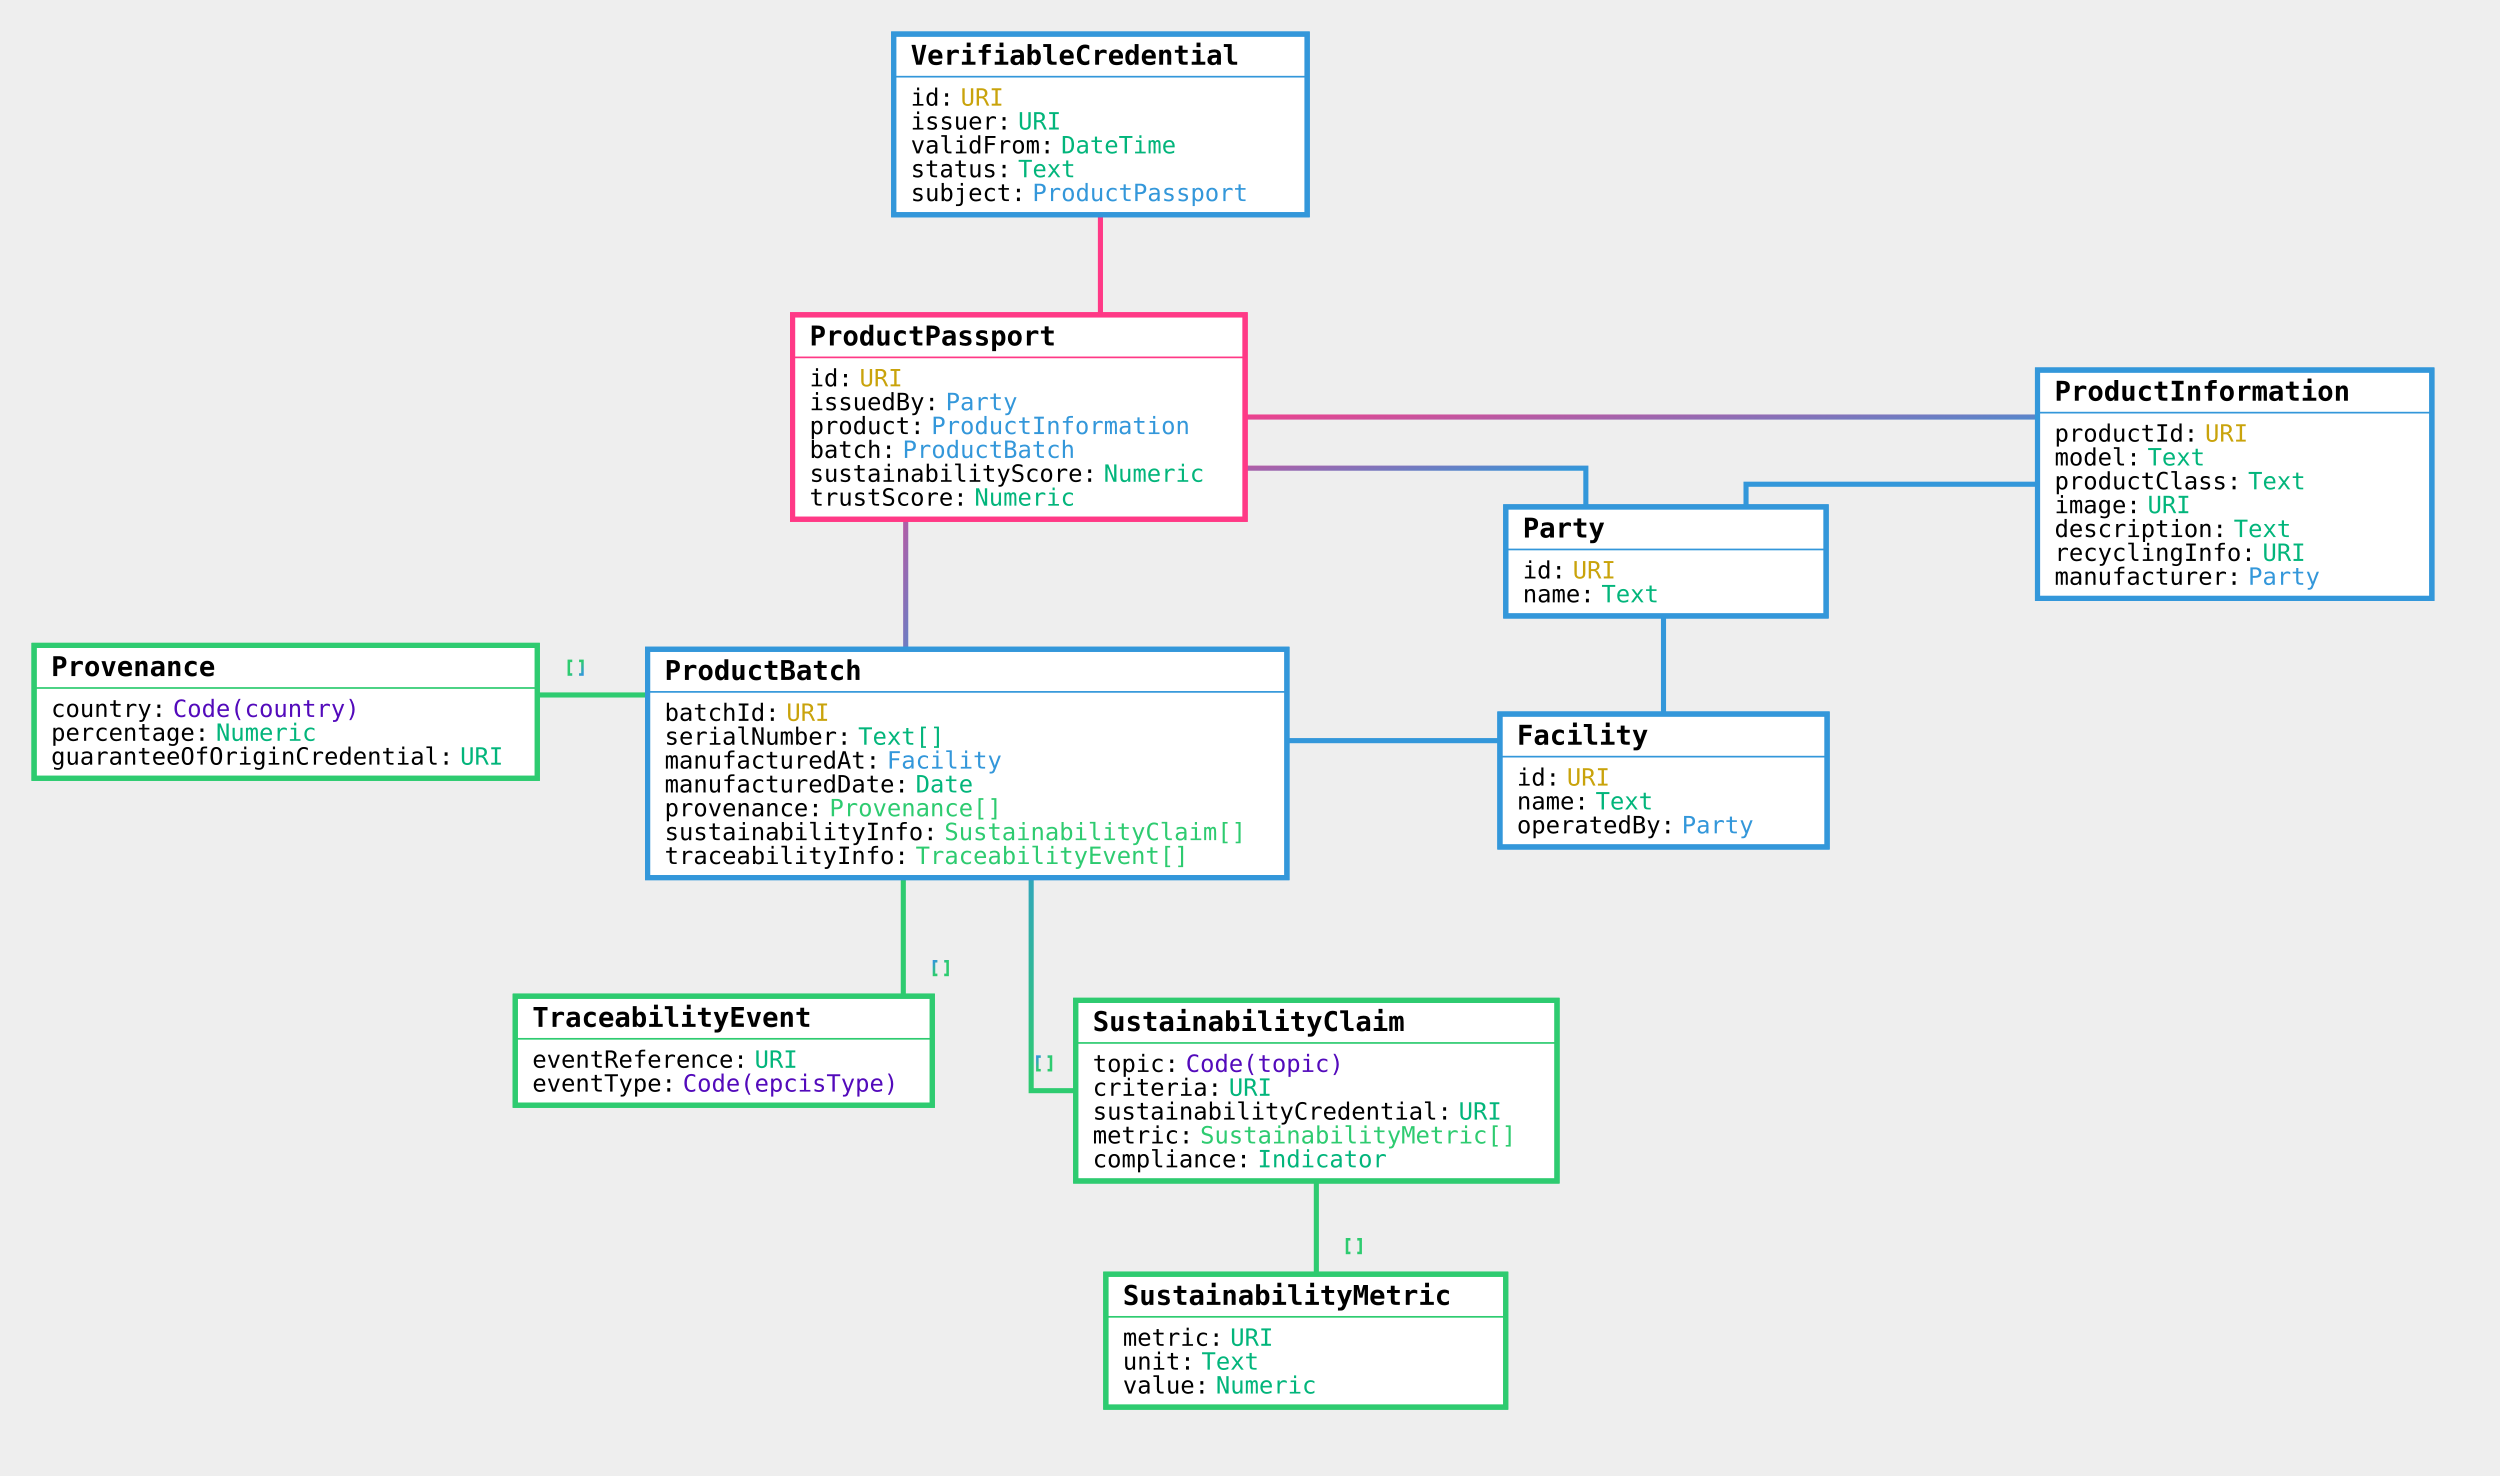
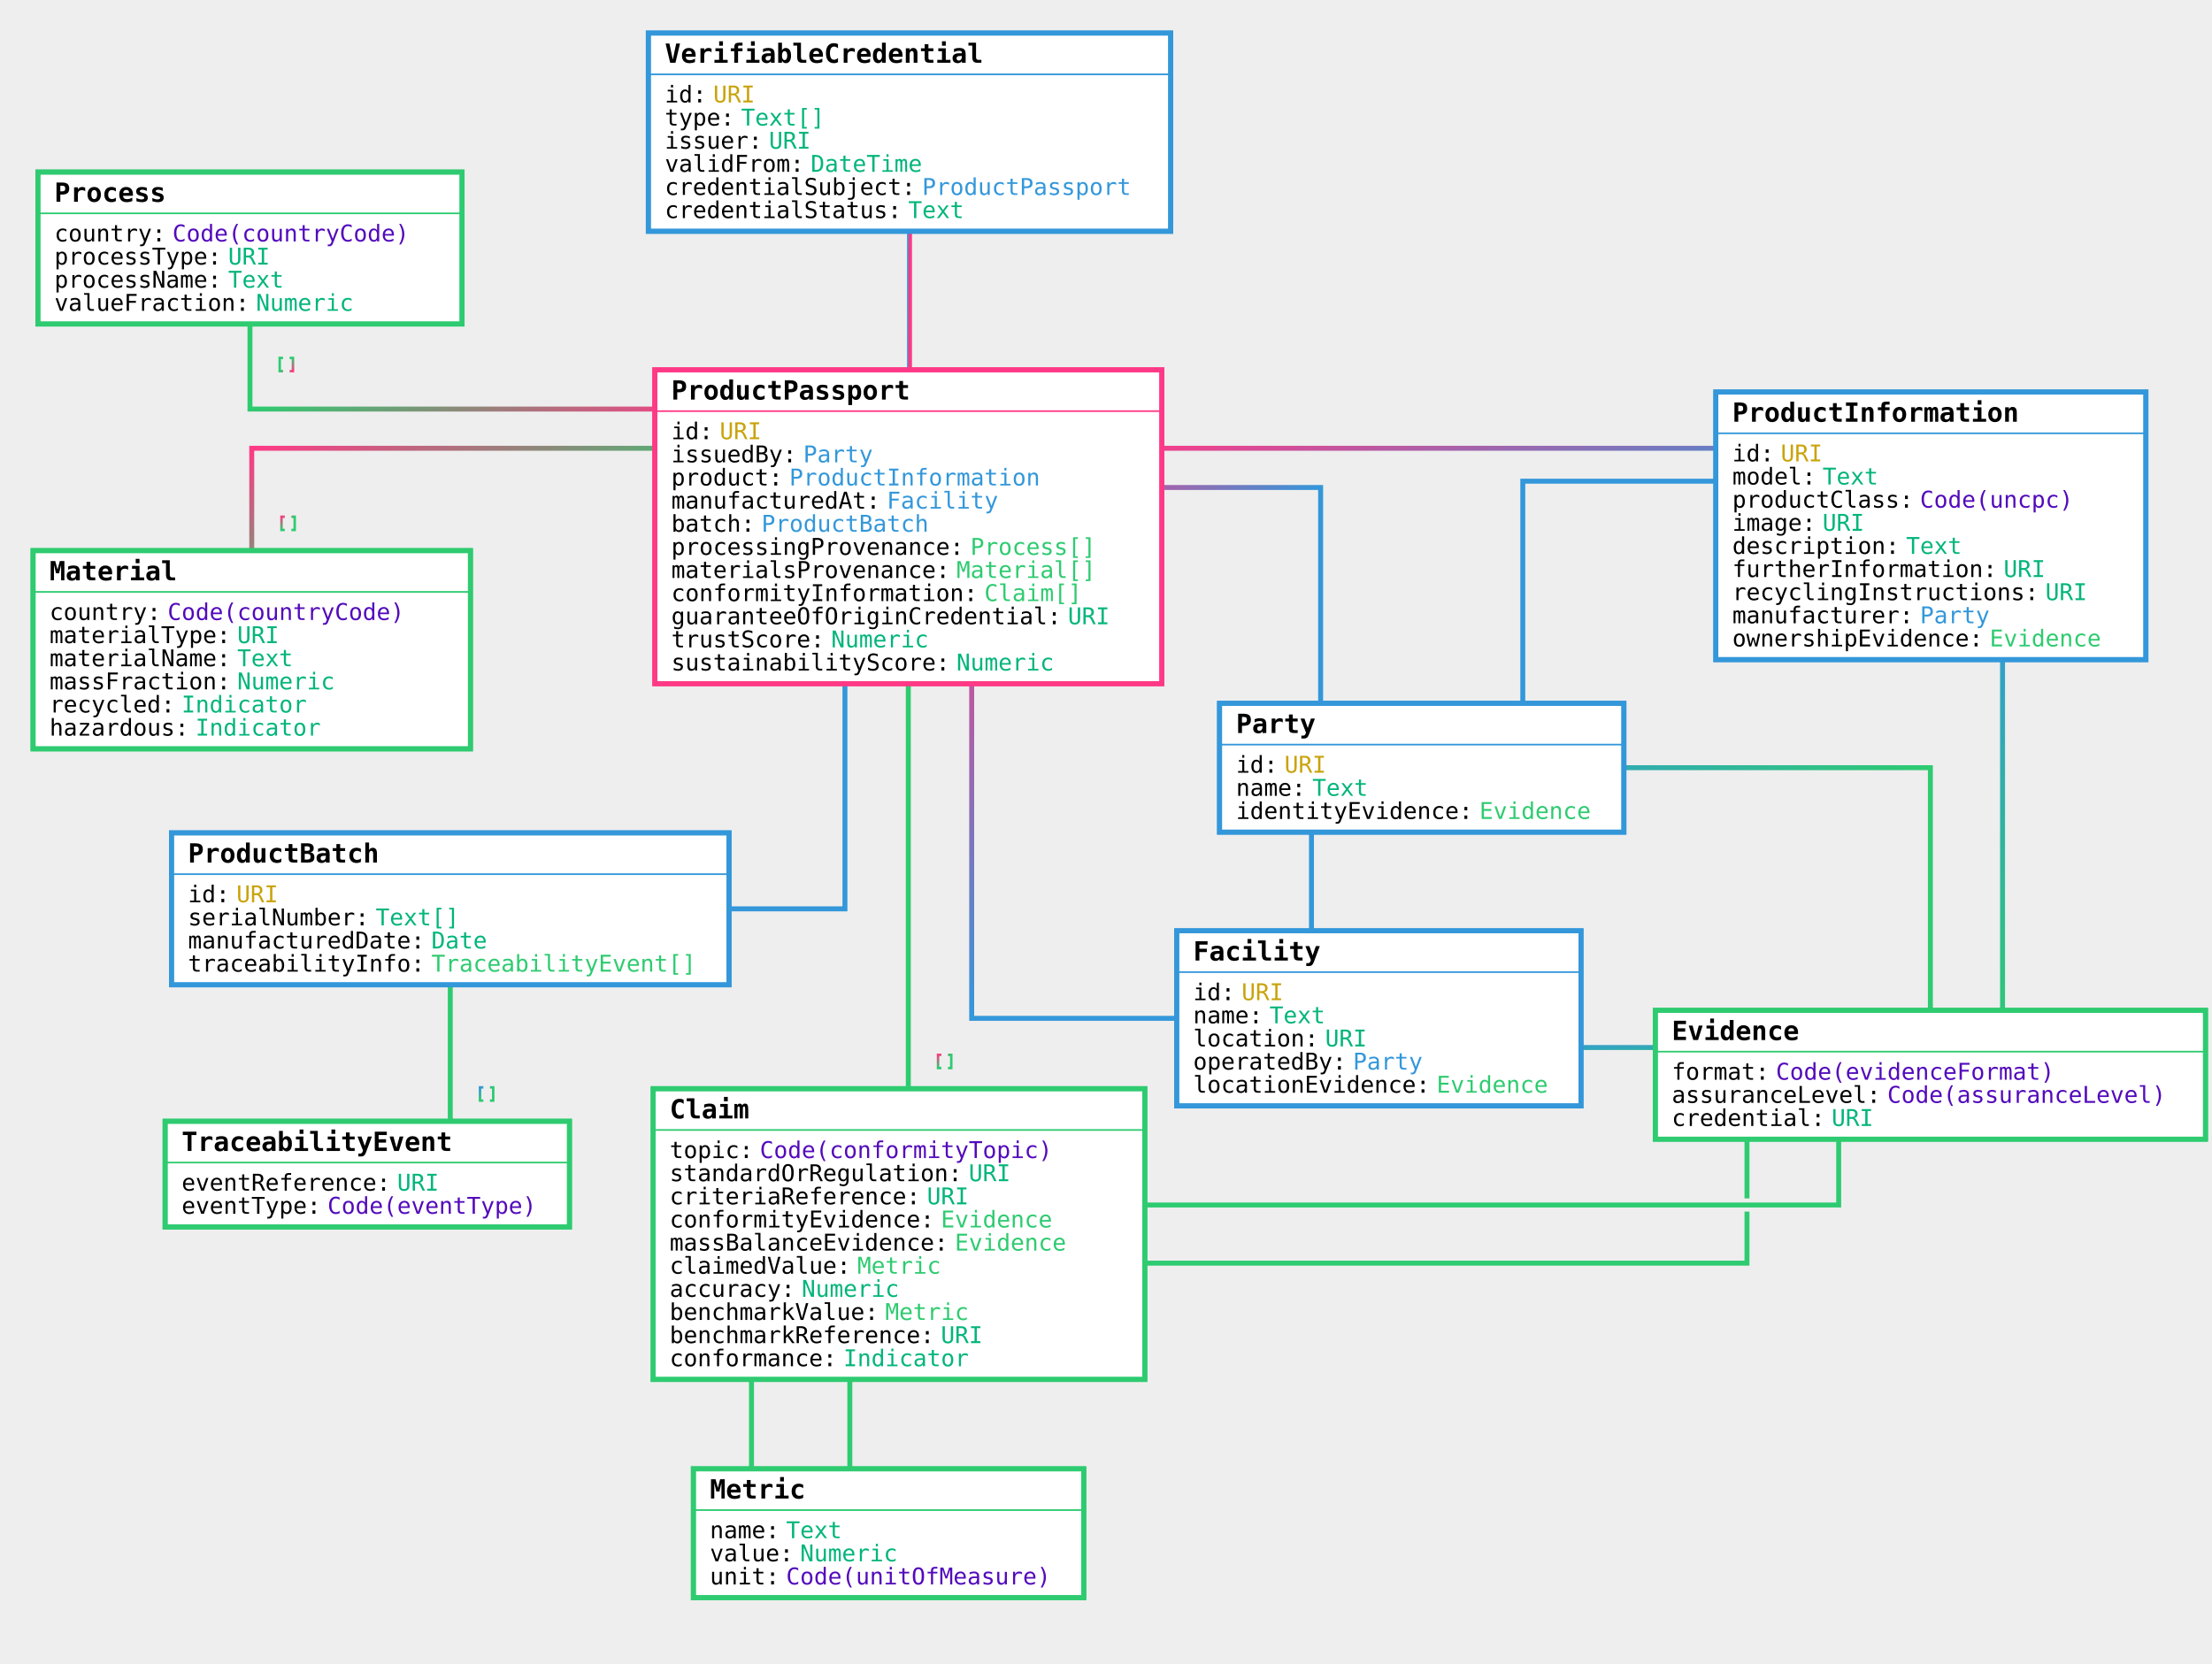
- <svg xmlns="http://www.w3.org/2000/svg" viewBox="-167.645 -73 1467 865.714">
+ <svg xmlns="http://www.w3.org/2000/svg" viewBox="-151.289 -80 1338.72 1007.091">
  <rect width="1000%" height="1000%" x="-500%" y="-500%" fill="#EEEEEE" />
-   <path fill="none" stroke="#EEEEEE" stroke-width="8" d="M478.097.01l-.01-.01v171.714h-47.873" />
+   <path fill="none" stroke="#EEEEEE" stroke-width="8" d="M399.167.01l-.01-.01v238.857h-.73" />
  <defs>
    <linearGradient id="a" x1="0%" x2="50%" y1="0%" y2="50%">
      <stop offset="0%" stop-color="#3397DA" />
      <stop offset="100%" stop-color="#FF3986" />
    </linearGradient>
  </defs>
-   <path fill="none" stroke="url(#a)" stroke-width="3" d="M478.097.01l-.01-.01v171.714h-47.873" />
-   <path fill="none" stroke="#EEEEEE" stroke-width="8" d="M430.224 201.724l-.01-.01H762.93v38.715" />
+   <path fill="none" stroke="url(#a)" stroke-width="3" d="M399.167.01l-.01-.01v238.857h-.73" />
+   <path fill="none" stroke="#EEEEEE" stroke-width="8" d="M475.152 215.117l-.01-.01h172.821v150.107" />
  <defs>
    <linearGradient id="b" x1="0%" x2="50%" y1="0%" y2="50%">
      <stop offset="0%" stop-color="#FF3986" />
      <stop offset="100%" stop-color="#3397DA" />
    </linearGradient>
  </defs>
-   <path fill="none" stroke="url(#b)" stroke-width="3" d="M430.224 201.724l-.01-.01H762.93v38.715" />
-   <path fill="none" stroke="#EEEEEE" stroke-width="8" d="M496.618 171.724l-.01-.01h647.052v39.429" />
+   <path fill="none" stroke="url(#b)" stroke-width="3" d="M475.152 215.117l-.01-.01h172.821v150.107" />
+   <path fill="none" stroke="#EEEEEE" stroke-width="8" d="M513.51 191.367l-.01-.01h503.786v46.929" />
  <defs>
    <linearGradient id="c" x1="0%" x2="50%" y1="0%" y2="50%">
      <stop offset="0%" stop-color="#FF3986" />
      <stop offset="100%" stop-color="#3397DA" />
    </linearGradient>
  </defs>
-   <path fill="none" stroke="url(#c)" stroke-width="3" d="M496.618 171.724l-.01-.01h647.052v39.429" />
-   <path fill="none" stroke="#EEEEEE" stroke-width="8" d="M363.83 141.724l-.01-.01V375h36.109" />
+   <path fill="none" stroke="url(#c)" stroke-width="3" d="M513.51 191.367l-.01-.01h503.786v46.929" />
+   <path fill="none" stroke="#EEEEEE" stroke-width="8" d="M436.794 238.867l-.01-.01V536.43h246.422" />
  <defs>
    <linearGradient id="d" x1="0%" x2="50%" y1="0%" y2="50%">
      <stop offset="0%" stop-color="#FF3986" />
      <stop offset="100%" stop-color="#3397DA" />
    </linearGradient>
  </defs>
-   <path fill="none" stroke="url(#d)" stroke-width="3" d="M363.83 141.724l-.01-.01V375h36.109" />
-   <path fill="none" stroke="#EEEEEE" stroke-width="8" d="M808.51 385.01l-.01-.01V272.429h1.429" />
+   <path fill="none" stroke="url(#d)" stroke-width="3" d="M436.794 238.867l-.01-.01V536.43h246.422" />
+   <path fill="none" stroke="#EEEEEE" stroke-width="8" d="M360.08 215.117l-.01-.01v255.036H121.214" />
  <defs>
    <linearGradient id="e" x1="0%" x2="50%" y1="0%" y2="50%">
-       <stop offset="0%" stop-color="#3397DA" />
-       <stop offset="100%" stop-color="#3397DA" />
-     </linearGradient>
-   </defs>
-   <path fill="none" stroke="url(#e)" stroke-width="3" d="M808.51 385.01l-.01-.01V272.429h1.429" />
-   <path fill="none" stroke="#EEEEEE" stroke-width="8" d="M1143.67 211.153l-.01-.01H856.929v45.286" />
-   <defs>
-     <linearGradient id="f" x1="0%" x2="50%" y1="0%" y2="50%">
-       <stop offset="0%" stop-color="#3397DA" />
-       <stop offset="100%" stop-color="#3397DA" />
-     </linearGradient>
-   </defs>
-   <path fill="none" stroke="url(#f)" stroke-width="3" d="M1143.67 211.153l-.01-.01H856.929v45.286" />
-   <path fill="none" stroke="#EEEEEE" stroke-width="8" d="M512.483 361.61l-.01-.01H808.5V385" />
+       <stop offset="0%" stop-color="#FF3986" />
+       <stop offset="100%" stop-color="#3397DA" />
+     </linearGradient>
+   </defs>
+   <path fill="none" stroke="url(#e)" stroke-width="3" d="M360.08 215.117l-.01-.01v255.036H121.214" />
+   <path fill="none" stroke="#EEEEEE" stroke-width="8" d="M283.364 167.617l-.01-.01H0V70.143" />
+   <defs>
+     <linearGradient id="f" x1="100%" x2="50%" y1="100%" y2="50%">
+       <stop offset="0%" stop-color="#FF3986" />
+       <stop offset="100%" stop-color="#2ECB70" />
+     </linearGradient>
+   </defs>
+   <path fill="none" stroke="url(#f)" stroke-width="3" d="M283.364 167.617l-.01-.01H0V70.143" />
+   <path fill="none" stroke="url(#f)" stroke-width="1.5" d="M20.01 136.653l-2.01-.01v8h2M24.01 136.653l1.99-.01v8h-2" />
+   <path fill="none" stroke="#EEEEEE" stroke-width="8" d="M321.721 191.367l-.01-.01H1.07v121.929" />
  <defs>
    <linearGradient id="g" x1="0%" x2="50%" y1="0%" y2="50%">
-       <stop offset="0%" stop-color="#3397DA" />
-       <stop offset="100%" stop-color="#3397DA" />
-     </linearGradient>
-   </defs>
-   <path fill="none" stroke="url(#g)" stroke-width="3" d="M512.483 361.61l-.01-.01H808.5V385" />
-   <path fill="none" stroke="#EEEEEE" stroke-width="8" d="M287.394 334.81l-.01-.01H0v9.914" />
-   <defs>
-     <linearGradient id="h" x1="100%" x2="50%" y1="100%" y2="50%">
-       <stop offset="0%" stop-color="#3397DA" />
-       <stop offset="100%" stop-color="#2ECB70" />
-     </linearGradient>
-   </defs>
-   <path fill="none" stroke="url(#h)" stroke-width="3" d="M287.394 334.81l-.01-.01H0v9.914" />
-   <path fill="none" stroke="url(#h)" stroke-width="1.5" d="M168.155 314.81l-2.01-.01v8h2M172.155 314.81l1.99-.01v8h-2" />
-   <path fill="none" stroke="#EEEEEE" stroke-width="8" d="M437.453 388.41l-.01-.01V567h167.343" />
+       <stop offset="0%" stop-color="#FF3986" />
+       <stop offset="100%" stop-color="#2ECB70" />
+     </linearGradient>
+   </defs>
+   <path fill="none" stroke="url(#g)" stroke-width="3" d="M321.721 191.367l-.01-.01H1.07v121.929" />
+   <path fill="none" stroke="url(#g)" stroke-width="1.5" d="M21.08 232.796l-2.01-.01v8h2M25.08 232.796l1.99-.01v8h-2" />
+   <path fill="none" stroke="#EEEEEE" stroke-width="8" d="M398.437 262.617l-.01-.01V667h-5.64" />
+   <defs>
+     <linearGradient id="h" x1="0%" x2="50%" y1="0%" y2="50%">
+       <stop offset="0%" stop-color="#FF3986" />
+       <stop offset="100%" stop-color="#2ECB70" />
+     </linearGradient>
+   </defs>
+   <path fill="none" stroke="url(#h)" stroke-width="3" d="M398.437 262.617l-.01-.01V667h-5.64" />
+   <path fill="none" stroke="url(#h)" stroke-width="1.5" d="M418.437 558.51l-2.01-.01v8h2M422.437 558.51l1.99-.01v8h-2" />
+   <path fill="none" stroke="#EEEEEE" stroke-width="8" d="M709.153 384.724l-.01-.01H1017v198.857" />
  <defs>
    <linearGradient id="i" x1="0%" x2="50%" y1="0%" y2="50%">
      <stop offset="0%" stop-color="#3397DA" />
      <stop offset="100%" stop-color="#2ECB70" />
    </linearGradient>
  </defs>
-   <path fill="none" stroke="url(#i)" stroke-width="3" d="M437.453 388.41l-.01-.01V567h167.343" />
-   <path fill="none" stroke="url(#i)" stroke-width="1.5" d="M443.08 547.01l-2.01-.01v8h2M447.08 547.01l1.99-.01v8h-2" />
-   <path fill="none" stroke="#EEEEEE" stroke-width="8" d="M362.424 361.61l-.01-.01v181.971H257.07" />
+   <path fill="none" stroke="url(#i)" stroke-width="3" d="M709.153 384.724l-.01-.01H1017v198.857" />
+   <path fill="none" stroke="#EEEEEE" stroke-width="8" d="M642.43 518.772l-.01-.01V404.214h66.723" />
  <defs>
    <linearGradient id="j" x1="0%" x2="50%" y1="0%" y2="50%">
      <stop offset="0%" stop-color="#3397DA" />
-       <stop offset="100%" stop-color="#2ECB70" />
-     </linearGradient>
-   </defs>
-   <path fill="none" stroke="url(#j)" stroke-width="3" d="M362.424 361.61l-.01-.01v181.971H257.07" />
-   <path fill="none" stroke="url(#j)" stroke-width="1.5" d="M382.424 491.081l-2.01-.01v8h2M386.424 491.081l1.99-.01v8h-2" />
-   <path fill="none" stroke="#EEEEEE" stroke-width="8" d="M604.796 567.01l-.01-.01v146.714h-6.215" />
+       <stop offset="100%" stop-color="#3397DA" />
+     </linearGradient>
+   </defs>
+   <path fill="none" stroke="url(#j)" stroke-width="3" d="M642.43 518.772l-.01-.01V404.214h66.723" />
+   <path fill="none" stroke="#EEEEEE" stroke-width="8" d="M724.002 554.105l-.01-.01h348.509v16.476" />
  <defs>
    <linearGradient id="k" x1="0%" x2="50%" y1="0%" y2="50%">
+       <stop offset="0%" stop-color="#3397DA" />
+       <stop offset="100%" stop-color="#2ECB70" />
+     </linearGradient>
+   </defs>
+   <path fill="none" stroke="url(#k)" stroke-width="3" d="M724.002 554.105l-.01-.01h348.509v16.476" />
+   <path fill="none" stroke="#EEEEEE" stroke-width="8" d="M973.915 211.296l-.01-.01H770.322v173.428" />
+   <defs>
+     <linearGradient id="l" x1="0%" x2="50%" y1="0%" y2="50%">
+       <stop offset="0%" stop-color="#3397DA" />
+       <stop offset="100%" stop-color="#3397DA" />
+     </linearGradient>
+   </defs>
+   <path fill="none" stroke="url(#l)" stroke-width="3" d="M973.915 211.296l-.01-.01H770.322v173.428" />
+   <path fill="none" stroke="#EEEEEE" stroke-width="8" d="M1060.678 265.296l-.01-.01V557.57H1128" />
+   <defs>
+     <linearGradient id="m" x1="0%" x2="50%" y1="0%" y2="50%">
+       <stop offset="0%" stop-color="#3397DA" />
+       <stop offset="100%" stop-color="#2ECB70" />
+     </linearGradient>
+   </defs>
+   <path fill="none" stroke="url(#m)" stroke-width="3" d="M1060.678 265.296l-.01-.01V557.57H1128" />
+   <path fill="none" stroke="#EEEEEE" stroke-width="8" d="M121.225 470.153l-.01-.01v160.571H70.998" />
+   <defs>
+     <linearGradient id="n" x1="0%" x2="50%" y1="0%" y2="50%">
+       <stop offset="0%" stop-color="#3397DA" />
+       <stop offset="100%" stop-color="#2ECB70" />
+     </linearGradient>
+   </defs>
+   <path fill="none" stroke="url(#n)" stroke-width="3" d="M121.225 470.153l-.01-.01v160.571H70.998" />
+   <path fill="none" stroke="url(#n)" stroke-width="1.5" d="M141.225 578.224l-2.01-.01v8h2M145.225 578.224l1.99-.01v8h-2" />
+   <path fill="none" stroke="#EEEEEE" stroke-width="8" d="M422.555 684.61l-.01-.01h483.453V544.571" />
+   <defs>
+     <linearGradient id="o" x1="0%" x2="50%" y1="0%" y2="50%">
      <stop offset="0%" stop-color="#2ECB70" />
      <stop offset="100%" stop-color="#2ECB70" />
    </linearGradient>
  </defs>
-   <path fill="none" stroke="url(#k)" stroke-width="3" d="M604.796 567.01l-.01-.01v146.714h-6.215" />
-   <path fill="none" stroke="url(#k)" stroke-width="1.5" d="M624.796 654.224l-2.01-.01v8h2M628.796 654.224l1.99-.01v8h-2" />
-   <path fill="#FFFFFF" stroke="#3397DA" stroke-width="3" d="M356.759-53h242.656V53H356.759z" />
-   <path fill="#3397da" stroke="#3397da" d="M357.759-28h242.656" />
-   <path fill="none" stroke="#3397DA" stroke-width="3" d="M356.759-53h242.656V53H356.759z" />
-   <text x="366.759" y="-35" style="font:700 16px 'Lucida Console',monospace" fill="#000000">VerifiableCredential</text>
-   <text x="366.759" y="-11" style="font:500 14px 'Lucida Console',monospace" fill="#000000">id:</text>
-   <text x="396.045" y="-11" style="font:500 14px 'Lucida Console',monospace" fill="#C9A30B">URI</text>
-   <text x="366.759" y="3" style="font:500 14px 'Lucida Console',monospace" fill="#000000">issuer:</text>
-   <text x="429.76" y="3" style="font:500 14px 'Lucida Console',monospace" fill="#02b57b">URI</text>
-   <text x="366.759" y="17" style="font:500 14px 'Lucida Console',monospace" fill="#000000">validFrom:</text>
-   <text x="455.046" y="17" style="font:500 14px 'Lucida Console',monospace" fill="#02b57b">DateTime</text>
-   <text x="366.759" y="31" style="font:500 14px 'Lucida Console',monospace" fill="#000000">status:</text>
-   <text x="429.76" y="31" style="font:500 14px 'Lucida Console',monospace" fill="#02b57b">Text</text>
-   <text x="366.759" y="45" style="font:500 14px 'Lucida Console',monospace" fill="#000000">subject:</text>
-   <text x="438.189" y="45" style="font:500 14px 'Lucida Console',monospace" fill="#3397DA">ProductPassport</text>
-   <path fill="#FFFFFF" stroke="#FF3986" stroke-width="3" d="M297.427 111.714h265.575v120H297.427z" />
-   <path fill="#ff3986" stroke="#ff3986" d="M298.427 136.714h265.575" />
-   <path fill="none" stroke="#FF3986" stroke-width="3" d="M297.427 111.714h265.575v120H297.427z" />
-   <text x="307.427" y="129.714" style="font:700 16px 'Lucida Console',monospace" fill="#000000">ProductPassport</text>
-   <text x="307.427" y="153.714" style="font:500 14px 'Lucida Console',monospace" fill="#000000">id:</text>
-   <text x="336.713" y="153.714" style="font:500 14px 'Lucida Console',monospace" fill="#C9A30B">URI</text>
-   <text x="307.427" y="167.714" style="font:500 14px 'Lucida Console',monospace" fill="#000000">issuedBy:</text>
-   <text x="387.285" y="167.714" style="font:500 14px 'Lucida Console',monospace" fill="#3397DA">Party</text>
-   <text x="307.427" y="181.714" style="font:500 14px 'Lucida Console',monospace" fill="#000000">product:</text>
-   <text x="378.856" y="181.714" style="font:500 14px 'Lucida Console',monospace" fill="#3397DA">ProductInformation</text>
-   <text x="307.427" y="195.714" style="font:500 14px 'Lucida Console',monospace" fill="#000000">batch:</text>
-   <text x="361.999" y="195.714" style="font:500 14px 'Lucida Console',monospace" fill="#3397DA">ProductBatch</text>
-   <text x="307.427" y="209.714" style="font:500 14px 'Lucida Console',monospace" fill="#000000">sustainabilityScore:</text>
-   <text x="480.001" y="209.714" style="font:500 14px 'Lucida Console',monospace" fill="#02b57b">Numeric</text>
-   <text x="307.427" y="223.714" style="font:500 14px 'Lucida Console',monospace" fill="#000000">trustScore:</text>
-   <text x="404.142" y="223.714" style="font:500 14px 'Lucida Console',monospace" fill="#02b57b">Numeric</text>
-   <path fill="#FFFFFF" stroke="#3397DA" stroke-width="3" d="M715.929 224.429h188v64h-188z" />
-   <path fill="#3397da" stroke="#3397da" d="M716.929 249.429h188" />
-   <path fill="none" stroke="#3397DA" stroke-width="3" d="M715.929 224.429h188v64h-188z" />
-   <text x="725.929" y="242.429" style="font:700 16px 'Lucida Console',monospace" fill="#000000">Party</text>
-   <text x="725.929" y="266.429" style="font:500 14px 'Lucida Console',monospace" fill="#000000">id:</text>
-   <text x="755.215" y="266.429" style="font:500 14px 'Lucida Console',monospace" fill="#C9A30B">URI</text>
-   <text x="725.929" y="280.429" style="font:500 14px 'Lucida Console',monospace" fill="#000000">name:</text>
-   <text x="772.072" y="280.429" style="font:500 14px 'Lucida Console',monospace" fill="#02b57b">Text</text>
-   <path fill="#FFFFFF" stroke="#3397DA" stroke-width="3" d="M712.5 346h192v78h-192z" />
-   <path fill="#3397da" stroke="#3397da" d="M713.5 371h192" />
-   <path fill="none" stroke="#3397DA" stroke-width="3" d="M712.5 346h192v78h-192z" />
-   <text x="722.5" y="364" style="font:700 16px 'Lucida Console',monospace" fill="#000000">Facility</text>
-   <text x="722.5" y="388" style="font:500 14px 'Lucida Console',monospace" fill="#000000">id:</text>
-   <text x="751.786" y="388" style="font:500 14px 'Lucida Console',monospace" fill="#C9A30B">URI</text>
-   <text x="722.5" y="402" style="font:500 14px 'Lucida Console',monospace" fill="#000000">name:</text>
-   <text x="768.643" y="402" style="font:500 14px 'Lucida Console',monospace" fill="#02b57b">Text</text>
-   <text x="722.5" y="416" style="font:500 14px 'Lucida Console',monospace" fill="#000000">operatedBy:</text>
-   <text x="819.216" y="416" style="font:500 14px 'Lucida Console',monospace" fill="#3397DA">Party</text>
-   <path fill="#FFFFFF" stroke="#3397DA" stroke-width="3" d="M1027.965 144.143h231.391v134h-231.391z" />
-   <path fill="#3397da" stroke="#3397da" d="M1028.965 169.143h231.39" />
-   <path fill="none" stroke="#3397DA" stroke-width="3" d="M1027.965 144.143h231.391v134h-231.391z" />
-   <text x="1037.965" y="162.143" style="font:700 16px 'Lucida Console',monospace" fill="#000000">ProductInformation</text>
-   <text x="1037.965" y="186.143" style="font:500 14px 'Lucida Console',monospace" fill="#000000">productId:</text>
-   <text x="1126.252" y="186.143" style="font:500 14px 'Lucida Console',monospace" fill="#C9A30B">URI</text>
-   <text x="1037.965" y="200.143" style="font:500 14px 'Lucida Console',monospace" fill="#000000">model:</text>
-   <text x="1092.537" y="200.143" style="font:500 14px 'Lucida Console',monospace" fill="#02b57b">Text</text>
-   <text x="1037.965" y="214.143" style="font:500 14px 'Lucida Console',monospace" fill="#000000">productClass:</text>
-   <text x="1151.538" y="214.143" style="font:500 14px 'Lucida Console',monospace" fill="#02b57b">Text</text>
-   <text x="1037.965" y="228.143" style="font:500 14px 'Lucida Console',monospace" fill="#000000">image:</text>
-   <text x="1092.537" y="228.143" style="font:500 14px 'Lucida Console',monospace" fill="#02b57b">URI</text>
-   <text x="1037.965" y="242.143" style="font:500 14px 'Lucida Console',monospace" fill="#000000">description:</text>
-   <text x="1143.109" y="242.143" style="font:500 14px 'Lucida Console',monospace" fill="#02b57b">Text</text>
-   <text x="1037.965" y="256.143" style="font:500 14px 'Lucida Console',monospace" fill="#000000">recyclingInfo:</text>
-   <text x="1159.967" y="256.143" style="font:500 14px 'Lucida Console',monospace" fill="#02b57b">URI</text>
-   <text x="1037.965" y="270.143" style="font:500 14px 'Lucida Console',monospace" fill="#000000">manufacturer:</text>
-   <text x="1151.538" y="270.143" style="font:500 14px 'Lucida Console',monospace" fill="#3397DA">Party</text>
-   <path fill="#FFFFFF" stroke="#3397DA" stroke-width="3" d="M212.354 308h375.148v134H212.354z" />
-   <path fill="#3397da" stroke="#3397da" d="M213.354 333h375.149" />
-   <path fill="none" stroke="#3397DA" stroke-width="3" d="M212.354 308h375.148v134H212.354z" />
-   <text x="222.354" y="326" style="font:700 16px 'Lucida Console',monospace" fill="#000000">ProductBatch</text>
-   <text x="222.354" y="350" style="font:500 14px 'Lucida Console',monospace" fill="#000000">batchId:</text>
-   <text x="293.784" y="350" style="font:500 14px 'Lucida Console',monospace" fill="#C9A30B">URI</text>
-   <text x="222.354" y="364" style="font:500 14px 'Lucida Console',monospace" fill="#000000">serialNumber:</text>
-   <text x="335.928" y="364" style="font:500 14px 'Lucida Console',monospace" fill="#02b57b">Text[]</text>
-   <text x="222.354" y="378" style="font:500 14px 'Lucida Console',monospace" fill="#000000">manufacturedAt:</text>
-   <text x="352.785" y="378" style="font:500 14px 'Lucida Console',monospace" fill="#3397DA">Facility</text>
-   <text x="222.354" y="392" style="font:500 14px 'Lucida Console',monospace" fill="#000000">manufacturedDate:</text>
-   <text x="369.642" y="392" style="font:500 14px 'Lucida Console',monospace" fill="#02b57b">Date</text>
-   <text x="222.354" y="406" style="font:500 14px 'Lucida Console',monospace" fill="#000000">provenance:</text>
-   <text x="319.07" y="406" style="font:500 14px 'Lucida Console',monospace" fill="#2ECB70">Provenance[]</text>
-   <text x="222.354" y="420" style="font:500 14px 'Lucida Console',monospace" fill="#000000">sustainabilityInfo:</text>
-   <text x="386.5" y="420" style="font:500 14px 'Lucida Console',monospace" fill="#2ECB70">SustainabilityClaim[]</text>
-   <text x="222.354" y="434" style="font:500 14px 'Lucida Console',monospace" fill="#000000">traceabilityInfo:</text>
-   <text x="369.642" y="434" style="font:500 14px 'Lucida Console',monospace" fill="#2ECB70">TraceabilityEvent[]</text>
-   <path fill="#FFFFFF" stroke="#2ECB70" stroke-width="3" d="M463.569 514h282.433v106H463.569z" />
-   <path fill="#2ecb70" stroke="#2ecb70" d="M464.57 539h282.432" />
-   <path fill="none" stroke="#2ECB70" stroke-width="3" d="M463.569 514h282.433v106H463.569z" />
-   <text x="473.569" y="532" style="font:700 16px 'Lucida Console',monospace" fill="#000000">SustainabilityClaim</text>
-   <text x="473.569" y="556" style="font:500 14px 'Lucida Console',monospace" fill="#000000">topic:</text>
-   <text x="528.142" y="556" style="font:500 14px 'Lucida Console',monospace" fill="#530abb">Code(topic)</text>
-   <text x="473.569" y="570" style="font:500 14px 'Lucida Console',monospace" fill="#000000">criteria:</text>
-   <text x="553.428" y="570" style="font:500 14px 'Lucida Console',monospace" fill="#02b57b">URI</text>
-   <text x="473.569" y="584" style="font:500 14px 'Lucida Console',monospace" fill="#000000">sustainabilityCredential:</text>
-   <text x="688.287" y="584" style="font:500 14px 'Lucida Console',monospace" fill="#02b57b">URI</text>
-   <text x="473.569" y="598" style="font:500 14px 'Lucida Console',monospace" fill="#000000">metric:</text>
-   <text x="536.57" y="598" style="font:500 14px 'Lucida Console',monospace" fill="#2ECB70">SustainabilityMetric[]</text>
-   <text x="473.569" y="612" style="font:500 14px 'Lucida Console',monospace" fill="#000000">compliance:</text>
-   <text x="570.285" y="612" style="font:500 14px 'Lucida Console',monospace" fill="#02b57b">Indicator</text>
-   <path fill="#FFFFFF" stroke="#2ECB70" stroke-width="3" d="M481.243 674.714h234.656v78H481.243z" />
-   <path fill="#2ecb70" stroke="#2ecb70" d="M482.243 699.714H716.9" />
-   <path fill="none" stroke="#2ECB70" stroke-width="3" d="M481.243 674.714h234.656v78H481.243z" />
-   <text x="491.243" y="692.714" style="font:700 16px 'Lucida Console',monospace" fill="#000000">SustainabilityMetric</text>
-   <text x="491.243" y="716.714" style="font:500 14px 'Lucida Console',monospace" fill="#000000">metric:</text>
-   <text x="554.244" y="716.714" style="font:500 14px 'Lucida Console',monospace" fill="#02b57b">URI</text>
-   <text x="491.243" y="730.714" style="font:500 14px 'Lucida Console',monospace" fill="#000000">unit:</text>
-   <text x="537.387" y="730.714" style="font:500 14px 'Lucida Console',monospace" fill="#02b57b">Text</text>
-   <text x="491.243" y="744.714" style="font:500 14px 'Lucida Console',monospace" fill="#000000">value:</text>
-   <text x="545.816" y="744.714" style="font:500 14px 'Lucida Console',monospace" fill="#02b57b">Numeric</text>
-   <path fill="#FFFFFF" stroke="#2ECB70" stroke-width="3" d="M134.712 511.571H379.43v64H134.712z" />
-   <path fill="#2ecb70" stroke="#2ecb70" d="M135.712 536.571H380.43" />
-   <path fill="none" stroke="#2ECB70" stroke-width="3" d="M134.712 511.571H379.43v64H134.712z" />
-   <text x="144.712" y="529.571" style="font:700 16px 'Lucida Console',monospace" fill="#000000">TraceabilityEvent</text>
-   <text x="144.712" y="553.571" style="font:500 14px 'Lucida Console',monospace" fill="#000000">eventReference:</text>
-   <text x="275.143" y="553.571" style="font:500 14px 'Lucida Console',monospace" fill="#02b57b">URI</text>
-   <text x="144.712" y="567.571" style="font:500 14px 'Lucida Console',monospace" fill="#000000">eventType:</text>
-   <text x="233" y="567.571" style="font:500 14px 'Lucida Console',monospace" fill="#530abb">Code(epcisType)</text>
-   <path fill="#FFFFFF" stroke="#2ECB70" stroke-width="3" d="M-147.645 305.714h295.29v78h-295.29z" />
-   <path fill="#2ecb70" stroke="#2ecb70" d="M-146.645 330.714h295.29" />
-   <path fill="none" stroke="#2ECB70" stroke-width="3" d="M-147.645 305.714h295.29v78h-295.29z" />
-   <text x="-137.645" y="323.714" style="font:700 16px 'Lucida Console',monospace" fill="#000000">Provenance</text>
-   <text x="-137.645" y="347.714" style="font:500 14px 'Lucida Console',monospace" fill="#000000">country:</text>
-   <text x="-66.215" y="347.714" style="font:500 14px 'Lucida Console',monospace" fill="#530abb">Code(country)</text>
-   <text x="-137.645" y="361.714" style="font:500 14px 'Lucida Console',monospace" fill="#000000">percentage:</text>
-   <text x="-40.929" y="361.714" style="font:500 14px 'Lucida Console',monospace" fill="#02b57b">Numeric</text>
-   <text x="-137.645" y="375.714" style="font:500 14px 'Lucida Console',monospace" fill="#000000">guaranteeOfOriginCredential:</text>
-   <text x="102.359" y="375.714" style="font:500 14px 'Lucida Console',monospace" fill="#02b57b">URI</text>
+   <path fill="none" stroke="url(#o)" stroke-width="3" d="M422.555 684.61l-.01-.01h483.453V544.571" />
+   <path fill="none" stroke="#EEEEEE" stroke-width="8" d="M482.07 649.41l-.01-.01H961.5v-91.829" />
+   <defs>
+     <linearGradient id="p" x1="0%" x2="50%" y1="0%" y2="50%">
+       <stop offset="0%" stop-color="#2ECB70" />
+       <stop offset="100%" stop-color="#2ECB70" />
+     </linearGradient>
+   </defs>
+   <path fill="none" stroke="url(#p)" stroke-width="3" d="M482.07 649.41l-.01-.01H961.5v-91.829" />
+   <path fill="none" stroke="#EEEEEE" stroke-width="8" d="M303.525 614.21l-.01-.01v220.89h43.59" />
+   <defs>
+     <linearGradient id="q" x1="0%" x2="50%" y1="0%" y2="50%">
+       <stop offset="0%" stop-color="#2ECB70" />
+       <stop offset="100%" stop-color="#2ECB70" />
+     </linearGradient>
+   </defs>
+   <path fill="none" stroke="url(#q)" stroke-width="3" d="M303.525 614.21l-.01-.01v220.89h43.59" />
+   <path fill="none" stroke="#EEEEEE" stroke-width="8" d="M363.04 649.41l-.01-.01v211.69h62.838" />
+   <defs>
+     <linearGradient id="r" x1="0%" x2="50%" y1="0%" y2="50%">
+       <stop offset="0%" stop-color="#2ECB70" />
+       <stop offset="100%" stop-color="#2ECB70" />
+     </linearGradient>
+   </defs>
+   <path fill="none" stroke="url(#r)" stroke-width="3" d="M363.04 649.41l-.01-.01v211.69h62.838" />
+   <path fill="#FFFFFF" stroke="#3397DA" stroke-width="3" d="M241.083-60H557.23V60H241.083z" />
+   <path fill="#3397da" stroke="#3397da" d="M242.083-35H558.23" />
+   <path fill="none" stroke="#3397DA" stroke-width="3" d="M241.083-60H557.23V60H241.083z" />
+   <text x="251.083" y="-42" style="font:700 16px 'Lucida Console',monospace" fill="#000000">VerifiableCredential</text>
+   <text x="251.083" y="-18" style="font:500 14px 'Lucida Console',monospace" fill="#000000">id:</text>
+   <text x="280.369" y="-18" style="font:500 14px 'Lucida Console',monospace" fill="#C9A30B">URI</text>
+   <text x="251.083" y="-4" style="font:500 14px 'Lucida Console',monospace" fill="#000000">type:</text>
+   <text x="297.226" y="-4" style="font:500 14px 'Lucida Console',monospace" fill="#02b57b">Text[]</text>
+   <text x="251.083" y="10" style="font:500 14px 'Lucida Console',monospace" fill="#000000">issuer:</text>
+   <text x="314.084" y="10" style="font:500 14px 'Lucida Console',monospace" fill="#02b57b">URI</text>
+   <text x="251.083" y="24" style="font:500 14px 'Lucida Console',monospace" fill="#000000">validFrom:</text>
+   <text x="339.37" y="24" style="font:500 14px 'Lucida Console',monospace" fill="#02b57b">DateTime</text>
+   <text x="251.083" y="38" style="font:500 14px 'Lucida Console',monospace" fill="#000000">credentialSubject:</text>
+   <text x="406.8" y="38" style="font:500 14px 'Lucida Console',monospace" fill="#3397DA">ProductPassport</text>
+   <text x="251.083" y="52" style="font:500 14px 'Lucida Console',monospace" fill="#000000">credentialStatus:</text>
+   <text x="398.371" y="52" style="font:500 14px 'Lucida Console',monospace" fill="#02b57b">Text</text>
+   <path fill="#FFFFFF" stroke="#FF3986" stroke-width="3" d="M244.996 143.857h306.861v190H244.996z" />
+   <path fill="#ff3986" stroke="#ff3986" d="M245.996 168.857h306.861" />
+   <path fill="none" stroke="#FF3986" stroke-width="3" d="M244.996 143.857h306.861v190H244.996z" />
+   <text x="254.996" y="161.857" style="font:700 16px 'Lucida Console',monospace" fill="#000000">ProductPassport</text>
+   <text x="254.996" y="185.857" style="font:500 14px 'Lucida Console',monospace" fill="#000000">id:</text>
+   <text x="284.282" y="185.857" style="font:500 14px 'Lucida Console',monospace" fill="#C9A30B">URI</text>
+   <text x="254.996" y="199.857" style="font:500 14px 'Lucida Console',monospace" fill="#000000">issuedBy:</text>
+   <text x="334.854" y="199.857" style="font:500 14px 'Lucida Console',monospace" fill="#3397DA">Party</text>
+   <text x="254.996" y="213.857" style="font:500 14px 'Lucida Console',monospace" fill="#000000">product:</text>
+   <text x="326.426" y="213.857" style="font:500 14px 'Lucida Console',monospace" fill="#3397DA">ProductInformation</text>
+   <text x="254.996" y="227.857" style="font:500 14px 'Lucida Console',monospace" fill="#000000">manufacturedAt:</text>
+   <text x="385.427" y="227.857" style="font:500 14px 'Lucida Console',monospace" fill="#3397DA">Facility</text>
+   <text x="254.996" y="241.857" style="font:500 14px 'Lucida Console',monospace" fill="#000000">batch:</text>
+   <text x="309.568" y="241.857" style="font:500 14px 'Lucida Console',monospace" fill="#3397DA">ProductBatch</text>
+   <text x="254.996" y="255.857" style="font:500 14px 'Lucida Console',monospace" fill="#000000">processingProvenance:</text>
+   <text x="435.999" y="255.857" style="font:500 14px 'Lucida Console',monospace" fill="#2ECB70">Process[]</text>
+   <text x="254.996" y="269.857" style="font:500 14px 'Lucida Console',monospace" fill="#000000">materialsProvenance:</text>
+   <text x="427.57" y="269.857" style="font:500 14px 'Lucida Console',monospace" fill="#2ECB70">Material[]</text>
+   <text x="254.996" y="283.857" style="font:500 14px 'Lucida Console',monospace" fill="#000000">conformityInformation:</text>
+   <text x="444.428" y="283.857" style="font:500 14px 'Lucida Console',monospace" fill="#2ECB70">Claim[]</text>
+   <text x="254.996" y="297.857" style="font:500 14px 'Lucida Console',monospace" fill="#000000">guaranteeOfOriginCredential:</text>
+   <text x="495" y="297.857" style="font:500 14px 'Lucida Console',monospace" fill="#02b57b">URI</text>
+   <text x="254.996" y="311.857" style="font:500 14px 'Lucida Console',monospace" fill="#000000">trustScore:</text>
+   <text x="351.712" y="311.857" style="font:500 14px 'Lucida Console',monospace" fill="#02b57b">Numeric</text>
+   <text x="254.996" y="325.857" style="font:500 14px 'Lucida Console',monospace" fill="#000000">sustainabilityScore:</text>
+   <text x="427.57" y="325.857" style="font:500 14px 'Lucida Console',monospace" fill="#02b57b">Numeric</text>
+   <path fill="#FFFFFF" stroke="#3397DA" stroke-width="3" d="M586.784 345.714h244.718v78H586.784z" />
+   <path fill="#3397da" stroke="#3397da" d="M587.784 370.714h244.718" />
+   <path fill="none" stroke="#3397DA" stroke-width="3" d="M586.784 345.714h244.718v78H586.784z" />
+   <text x="596.784" y="363.714" style="font:700 16px 'Lucida Console',monospace" fill="#000000">Party</text>
+   <text x="596.784" y="387.714" style="font:500 14px 'Lucida Console',monospace" fill="#000000">id:</text>
+   <text x="626.07" y="387.714" style="font:500 14px 'Lucida Console',monospace" fill="#C9A30B">URI</text>
+   <text x="596.784" y="401.714" style="font:500 14px 'Lucida Console',monospace" fill="#000000">name:</text>
+   <text x="642.928" y="401.714" style="font:500 14px 'Lucida Console',monospace" fill="#02b57b">Text</text>
+   <text x="596.784" y="415.714" style="font:500 14px 'Lucida Console',monospace" fill="#000000">identityEvidence:</text>
+   <text x="744.072" y="415.714" style="font:500 14px 'Lucida Console',monospace" fill="#2ECB70">Evidence</text>
+   <path fill="#FFFFFF" stroke="#3397DA" stroke-width="3" d="M560.847 483.429h244.718v106H560.847z" />
+   <path fill="#3397da" stroke="#3397da" d="M561.847 508.429h244.718" />
+   <path fill="none" stroke="#3397DA" stroke-width="3" d="M560.847 483.429h244.718v106H560.847z" />
+   <text x="570.847" y="501.429" style="font:700 16px 'Lucida Console',monospace" fill="#000000">Facility</text>
+   <text x="570.847" y="525.429" style="font:500 14px 'Lucida Console',monospace" fill="#000000">id:</text>
+   <text x="600.133" y="525.429" style="font:500 14px 'Lucida Console',monospace" fill="#C9A30B">URI</text>
+   <text x="570.847" y="539.429" style="font:500 14px 'Lucida Console',monospace" fill="#000000">name:</text>
+   <text x="616.991" y="539.429" style="font:500 14px 'Lucida Console',monospace" fill="#02b57b">Text</text>
+   <text x="570.847" y="553.429" style="font:500 14px 'Lucida Console',monospace" fill="#000000">location:</text>
+   <text x="650.705" y="553.429" style="font:500 14px 'Lucida Console',monospace" fill="#02b57b">URI</text>
+   <text x="570.847" y="567.429" style="font:500 14px 'Lucida Console',monospace" fill="#000000">operatedBy:</text>
+   <text x="667.563" y="567.429" style="font:500 14px 'Lucida Console',monospace" fill="#3397DA">Party</text>
+   <text x="570.847" y="581.429" style="font:500 14px 'Lucida Console',monospace" fill="#000000">locationEvidence:</text>
+   <text x="718.135" y="581.429" style="font:500 14px 'Lucida Console',monospace" fill="#2ECB70">Evidence</text>
+   <path fill="#FFFFFF" stroke="#3397DA" stroke-width="3" d="M887.142 157.286h260.289v162H887.142z" />
+   <path fill="#3397da" stroke="#3397da" d="M888.142 182.286h260.289" />
+   <path fill="none" stroke="#3397DA" stroke-width="3" d="M887.142 157.286h260.289v162H887.142z" />
+   <text x="897.142" y="175.286" style="font:700 16px 'Lucida Console',monospace" fill="#000000">ProductInformation</text>
+   <text x="897.142" y="199.286" style="font:500 14px 'Lucida Console',monospace" fill="#000000">id:</text>
+   <text x="926.428" y="199.286" style="font:500 14px 'Lucida Console',monospace" fill="#C9A30B">URI</text>
+   <text x="897.142" y="213.286" style="font:500 14px 'Lucida Console',monospace" fill="#000000">model:</text>
+   <text x="951.714" y="213.286" style="font:500 14px 'Lucida Console',monospace" fill="#02b57b">Text</text>
+   <text x="897.142" y="227.286" style="font:500 14px 'Lucida Console',monospace" fill="#000000">productClass:</text>
+   <text x="1010.715" y="227.286" style="font:500 14px 'Lucida Console',monospace" fill="#530abb">Code(uncpc)</text>
+   <text x="897.142" y="241.286" style="font:500 14px 'Lucida Console',monospace" fill="#000000">image:</text>
+   <text x="951.714" y="241.286" style="font:500 14px 'Lucida Console',monospace" fill="#02b57b">URI</text>
+   <text x="897.142" y="255.286" style="font:500 14px 'Lucida Console',monospace" fill="#000000">description:</text>
+   <text x="1002.286" y="255.286" style="font:500 14px 'Lucida Console',monospace" fill="#02b57b">Text</text>
+   <text x="897.142" y="269.286" style="font:500 14px 'Lucida Console',monospace" fill="#000000">furtherInformation:</text>
+   <text x="1061.287" y="269.286" style="font:500 14px 'Lucida Console',monospace" fill="#02b57b">URI</text>
+   <text x="897.142" y="283.286" style="font:500 14px 'Lucida Console',monospace" fill="#000000">recyclingInstructions:</text>
+   <text x="1086.573" y="283.286" style="font:500 14px 'Lucida Console',monospace" fill="#02b57b">URI</text>
+   <text x="897.142" y="297.286" style="font:500 14px 'Lucida Console',monospace" fill="#000000">manufacturer:</text>
+   <text x="1010.715" y="297.286" style="font:500 14px 'Lucida Console',monospace" fill="#3397DA">Party</text>
+   <text x="897.142" y="311.286" style="font:500 14px 'Lucida Console',monospace" fill="#000000">ownershipEvidence:</text>
+   <text x="1052.858" y="311.286" style="font:500 14px 'Lucida Console',monospace" fill="#2ECB70">Evidence</text>
+   <path fill="#FFFFFF" stroke="#3397DA" stroke-width="3" d="M-47.502 424.143h337.434v92H-47.502z" />
+   <path fill="#3397da" stroke="#3397da" d="M-46.502 449.143h337.434" />
+   <path fill="none" stroke="#3397DA" stroke-width="3" d="M-47.502 424.143h337.434v92H-47.502z" />
+   <text x="-37.502" y="442.143" style="font:700 16px 'Lucida Console',monospace" fill="#000000">ProductBatch</text>
+   <text x="-37.502" y="466.143" style="font:500 14px 'Lucida Console',monospace" fill="#000000">id:</text>
+   <text x="-8.216" y="466.143" style="font:500 14px 'Lucida Console',monospace" fill="#C9A30B">URI</text>
+   <text x="-37.502" y="480.143" style="font:500 14px 'Lucida Console',monospace" fill="#000000">serialNumber:</text>
+   <text x="76.071" y="480.143" style="font:500 14px 'Lucida Console',monospace" fill="#02b57b">Text[]</text>
+   <text x="-37.502" y="494.143" style="font:500 14px 'Lucida Console',monospace" fill="#000000">manufacturedDate:</text>
+   <text x="109.786" y="494.143" style="font:500 14px 'Lucida Console',monospace" fill="#02b57b">Date</text>
+   <text x="-37.502" y="508.143" style="font:500 14px 'Lucida Console',monospace" fill="#000000">traceabilityInfo:</text>
+   <text x="109.786" y="508.143" style="font:500 14px 'Lucida Console',monospace" fill="#2ECB70">TraceabilityEvent[]</text>
+   <path fill="#FFFFFF" stroke="#2ECB70" stroke-width="3" d="M244 579h297.575v176H244z" />
+   <path fill="#2ecb70" stroke="#2ecb70" d="M245 604h297.575" />
+   <path fill="none" stroke="#2ECB70" stroke-width="3" d="M244 579h297.575v176H244z" />
+   <text x="254" y="597" style="font:700 16px 'Lucida Console',monospace" fill="#000000">Claim</text>
+   <text x="254" y="621" style="font:500 14px 'Lucida Console',monospace" fill="#000000">topic:</text>
+   <text x="308.572" y="621" style="font:500 14px 'Lucida Console',monospace" fill="#530abb">Code(conformityTopic)</text>
+   <text x="254" y="635" style="font:500 14px 'Lucida Console',monospace" fill="#000000">standardOrRegulation:</text>
+   <text x="435.003" y="635" style="font:500 14px 'Lucida Console',monospace" fill="#02b57b">URI</text>
+   <text x="254" y="649" style="font:500 14px 'Lucida Console',monospace" fill="#000000">criteriaReference:</text>
+   <text x="409.717" y="649" style="font:500 14px 'Lucida Console',monospace" fill="#02b57b">URI</text>
+   <text x="254" y="663" style="font:500 14px 'Lucida Console',monospace" fill="#000000">conformityEvidence:</text>
+   <text x="418.146" y="663" style="font:500 14px 'Lucida Console',monospace" fill="#2ECB70">Evidence</text>
+   <text x="254" y="677" style="font:500 14px 'Lucida Console',monospace" fill="#000000">massBalanceEvidence:</text>
+   <text x="426.574" y="677" style="font:500 14px 'Lucida Console',monospace" fill="#2ECB70">Evidence</text>
+   <text x="254" y="691" style="font:500 14px 'Lucida Console',monospace" fill="#000000">claimedValue:</text>
+   <text x="367.573" y="691" style="font:500 14px 'Lucida Console',monospace" fill="#2ECB70">Metric</text>
+   <text x="254" y="705" style="font:500 14px 'Lucida Console',monospace" fill="#000000">accuracy:</text>
+   <text x="333.858" y="705" style="font:500 14px 'Lucida Console',monospace" fill="#02b57b">Numeric</text>
+   <text x="254" y="719" style="font:500 14px 'Lucida Console',monospace" fill="#000000">benchmarkValue:</text>
+   <text x="384.431" y="719" style="font:500 14px 'Lucida Console',monospace" fill="#2ECB70">Metric</text>
+   <text x="254" y="733" style="font:500 14px 'Lucida Console',monospace" fill="#000000">benchmarkReference:</text>
+   <text x="418.146" y="733" style="font:500 14px 'Lucida Console',monospace" fill="#02b57b">URI</text>
+   <text x="254" y="747" style="font:500 14px 'Lucida Console',monospace" fill="#000000">conformance:</text>
+   <text x="359.145" y="747" style="font:500 14px 'Lucida Console',monospace" fill="#02b57b">Indicator</text>
+   <path fill="#FFFFFF" stroke="#2ECB70" stroke-width="3" d="M268.342 809.091h236.289v78H268.342z" />
+   <path fill="#2ecb70" stroke="#2ecb70" d="M269.342 834.09h236.29" />
+   <path fill="none" stroke="#2ECB70" stroke-width="3" d="M268.342 809.091h236.289v78H268.342z" />
+   <text x="278.342" y="827.091" style="font:700 16px 'Lucida Console',monospace" fill="#000000">Metric</text>
+   <text x="278.342" y="851.091" style="font:500 14px 'Lucida Console',monospace" fill="#000000">name:</text>
+   <text x="324.486" y="851.091" style="font:500 14px 'Lucida Console',monospace" fill="#02b57b">Text</text>
+   <text x="278.342" y="865.091" style="font:500 14px 'Lucida Console',monospace" fill="#000000">value:</text>
+   <text x="332.915" y="865.091" style="font:500 14px 'Lucida Console',monospace" fill="#02b57b">Numeric</text>
+   <text x="278.342" y="879.091" style="font:500 14px 'Lucida Console',monospace" fill="#000000">unit:</text>
+   <text x="324.486" y="879.091" style="font:500 14px 'Lucida Console',monospace" fill="#530abb">Code(unitOfMeasure)</text>
+   <path fill="#FFFFFF" stroke="#2ECB70" stroke-width="3" d="M-51.361 598.714h244.718v64H-51.361z" />
+   <path fill="#2ecb70" stroke="#2ecb70" d="M-50.36 623.714h244.717" />
+   <path fill="none" stroke="#2ECB70" stroke-width="3" d="M-51.361 598.714h244.718v64H-51.361z" />
+   <text x="-41.361" y="616.714" style="font:700 16px 'Lucida Console',monospace" fill="#000000">TraceabilityEvent</text>
+   <text x="-41.361" y="640.714" style="font:500 14px 'Lucida Console',monospace" fill="#000000">eventReference:</text>
+   <text x="89.07" y="640.714" style="font:500 14px 'Lucida Console',monospace" fill="#02b57b">URI</text>
+   <text x="-41.361" y="654.714" style="font:500 14px 'Lucida Console',monospace" fill="#000000">eventType:</text>
+   <text x="46.926" y="654.714" style="font:500 14px 'Lucida Console',monospace" fill="#530abb">Code(eventType)</text>
+   <path fill="#FFFFFF" stroke="#2ECB70" stroke-width="3" d="M-131.289 253.286h264.718v120h-264.718z" />
+   <path fill="#2ecb70" stroke="#2ecb70" d="M-130.29 278.286H134.43" />
+   <path fill="none" stroke="#2ECB70" stroke-width="3" d="M-131.289 253.286h264.718v120h-264.718z" />
+   <text x="-121.289" y="271.286" style="font:700 16px 'Lucida Console',monospace" fill="#000000">Material</text>
+   <text x="-121.289" y="295.286" style="font:500 14px 'Lucida Console',monospace" fill="#000000">country:</text>
+   <text x="-49.86" y="295.286" style="font:500 14px 'Lucida Console',monospace" fill="#530abb">Code(countryCode)</text>
+   <text x="-121.289" y="309.286" style="font:500 14px 'Lucida Console',monospace" fill="#000000">materialType:</text>
+   <text x="-7.716" y="309.286" style="font:500 14px 'Lucida Console',monospace" fill="#02b57b">URI</text>
+   <text x="-121.289" y="323.286" style="font:500 14px 'Lucida Console',monospace" fill="#000000">materialName:</text>
+   <text x="-7.716" y="323.286" style="font:500 14px 'Lucida Console',monospace" fill="#02b57b">Text</text>
+   <text x="-121.289" y="337.286" style="font:500 14px 'Lucida Console',monospace" fill="#000000">massFraction:</text>
+   <text x="-7.716" y="337.286" style="font:500 14px 'Lucida Console',monospace" fill="#02b57b">Numeric</text>
+   <text x="-121.289" y="351.286" style="font:500 14px 'Lucida Console',monospace" fill="#000000">recycled:</text>
+   <text x="-41.431" y="351.286" style="font:500 14px 'Lucida Console',monospace" fill="#02b57b">Indicator</text>
+   <text x="-121.289" y="365.286" style="font:500 14px 'Lucida Console',monospace" fill="#000000">hazardous:</text>
+   <text x="-33.002" y="365.286" style="font:500 14px 'Lucida Console',monospace" fill="#02b57b">Indicator</text>
+   <path fill="#FFFFFF" stroke="#2ECB70" stroke-width="3" d="M-128.359 24.143h256.718v92h-256.718z" />
+   <path fill="#2ecb70" stroke="#2ecb70" d="M-127.359 49.143H129.36" />
+   <path fill="none" stroke="#2ECB70" stroke-width="3" d="M-128.359 24.143h256.718v92h-256.718z" />
+   <text x="-118.359" y="42.143" style="font:700 16px 'Lucida Console',monospace" fill="#000000">Process</text>
+   <text x="-118.359" y="66.143" style="font:500 14px 'Lucida Console',monospace" fill="#000000">country:</text>
+   <text x="-46.929" y="66.143" style="font:500 14px 'Lucida Console',monospace" fill="#530abb">Code(countryCode)</text>
+   <text x="-118.359" y="80.143" style="font:500 14px 'Lucida Console',monospace" fill="#000000">processType:</text>
+   <text x="-13.214" y="80.143" style="font:500 14px 'Lucida Console',monospace" fill="#02b57b">URI</text>
+   <text x="-118.359" y="94.143" style="font:500 14px 'Lucida Console',monospace" fill="#000000">processName:</text>
+   <text x="-13.214" y="94.143" style="font:500 14px 'Lucida Console',monospace" fill="#02b57b">Text</text>
+   <text x="-118.359" y="108.143" style="font:500 14px 'Lucida Console',monospace" fill="#000000">valueFraction:</text>
+   <text x="3.643" y="108.143" style="font:500 14px 'Lucida Console',monospace" fill="#02b57b">Numeric</text>
+   <path fill="#FFFFFF" stroke="#2ECB70" stroke-width="3" d="M850.497 531.571h333.005v78H850.497z" />
+   <path fill="#2ecb70" stroke="#2ecb70" d="M851.497 556.571h333.005" />
+   <path fill="none" stroke="#2ECB70" stroke-width="3" d="M850.497 531.571h333.005v78H850.497z" />
+   <text x="860.497" y="549.571" style="font:700 16px 'Lucida Console',monospace" fill="#000000">Evidence</text>
+   <text x="860.497" y="573.571" style="font:500 14px 'Lucida Console',monospace" fill="#000000">format:</text>
+   <text x="923.498" y="573.571" style="font:500 14px 'Lucida Console',monospace" fill="#530abb">Code(evidenceFormat)</text>
+   <text x="860.497" y="587.571" style="font:500 14px 'Lucida Console',monospace" fill="#000000">assuranceLevel:</text>
+   <text x="990.928" y="587.571" style="font:500 14px 'Lucida Console',monospace" fill="#530abb">Code(assuranceLevel)</text>
+   <text x="860.497" y="601.571" style="font:500 14px 'Lucida Console',monospace" fill="#000000">credential:</text>
+   <text x="957.213" y="601.571" style="font:500 14px 'Lucida Console',monospace" fill="#02b57b">URI</text>
</svg>
